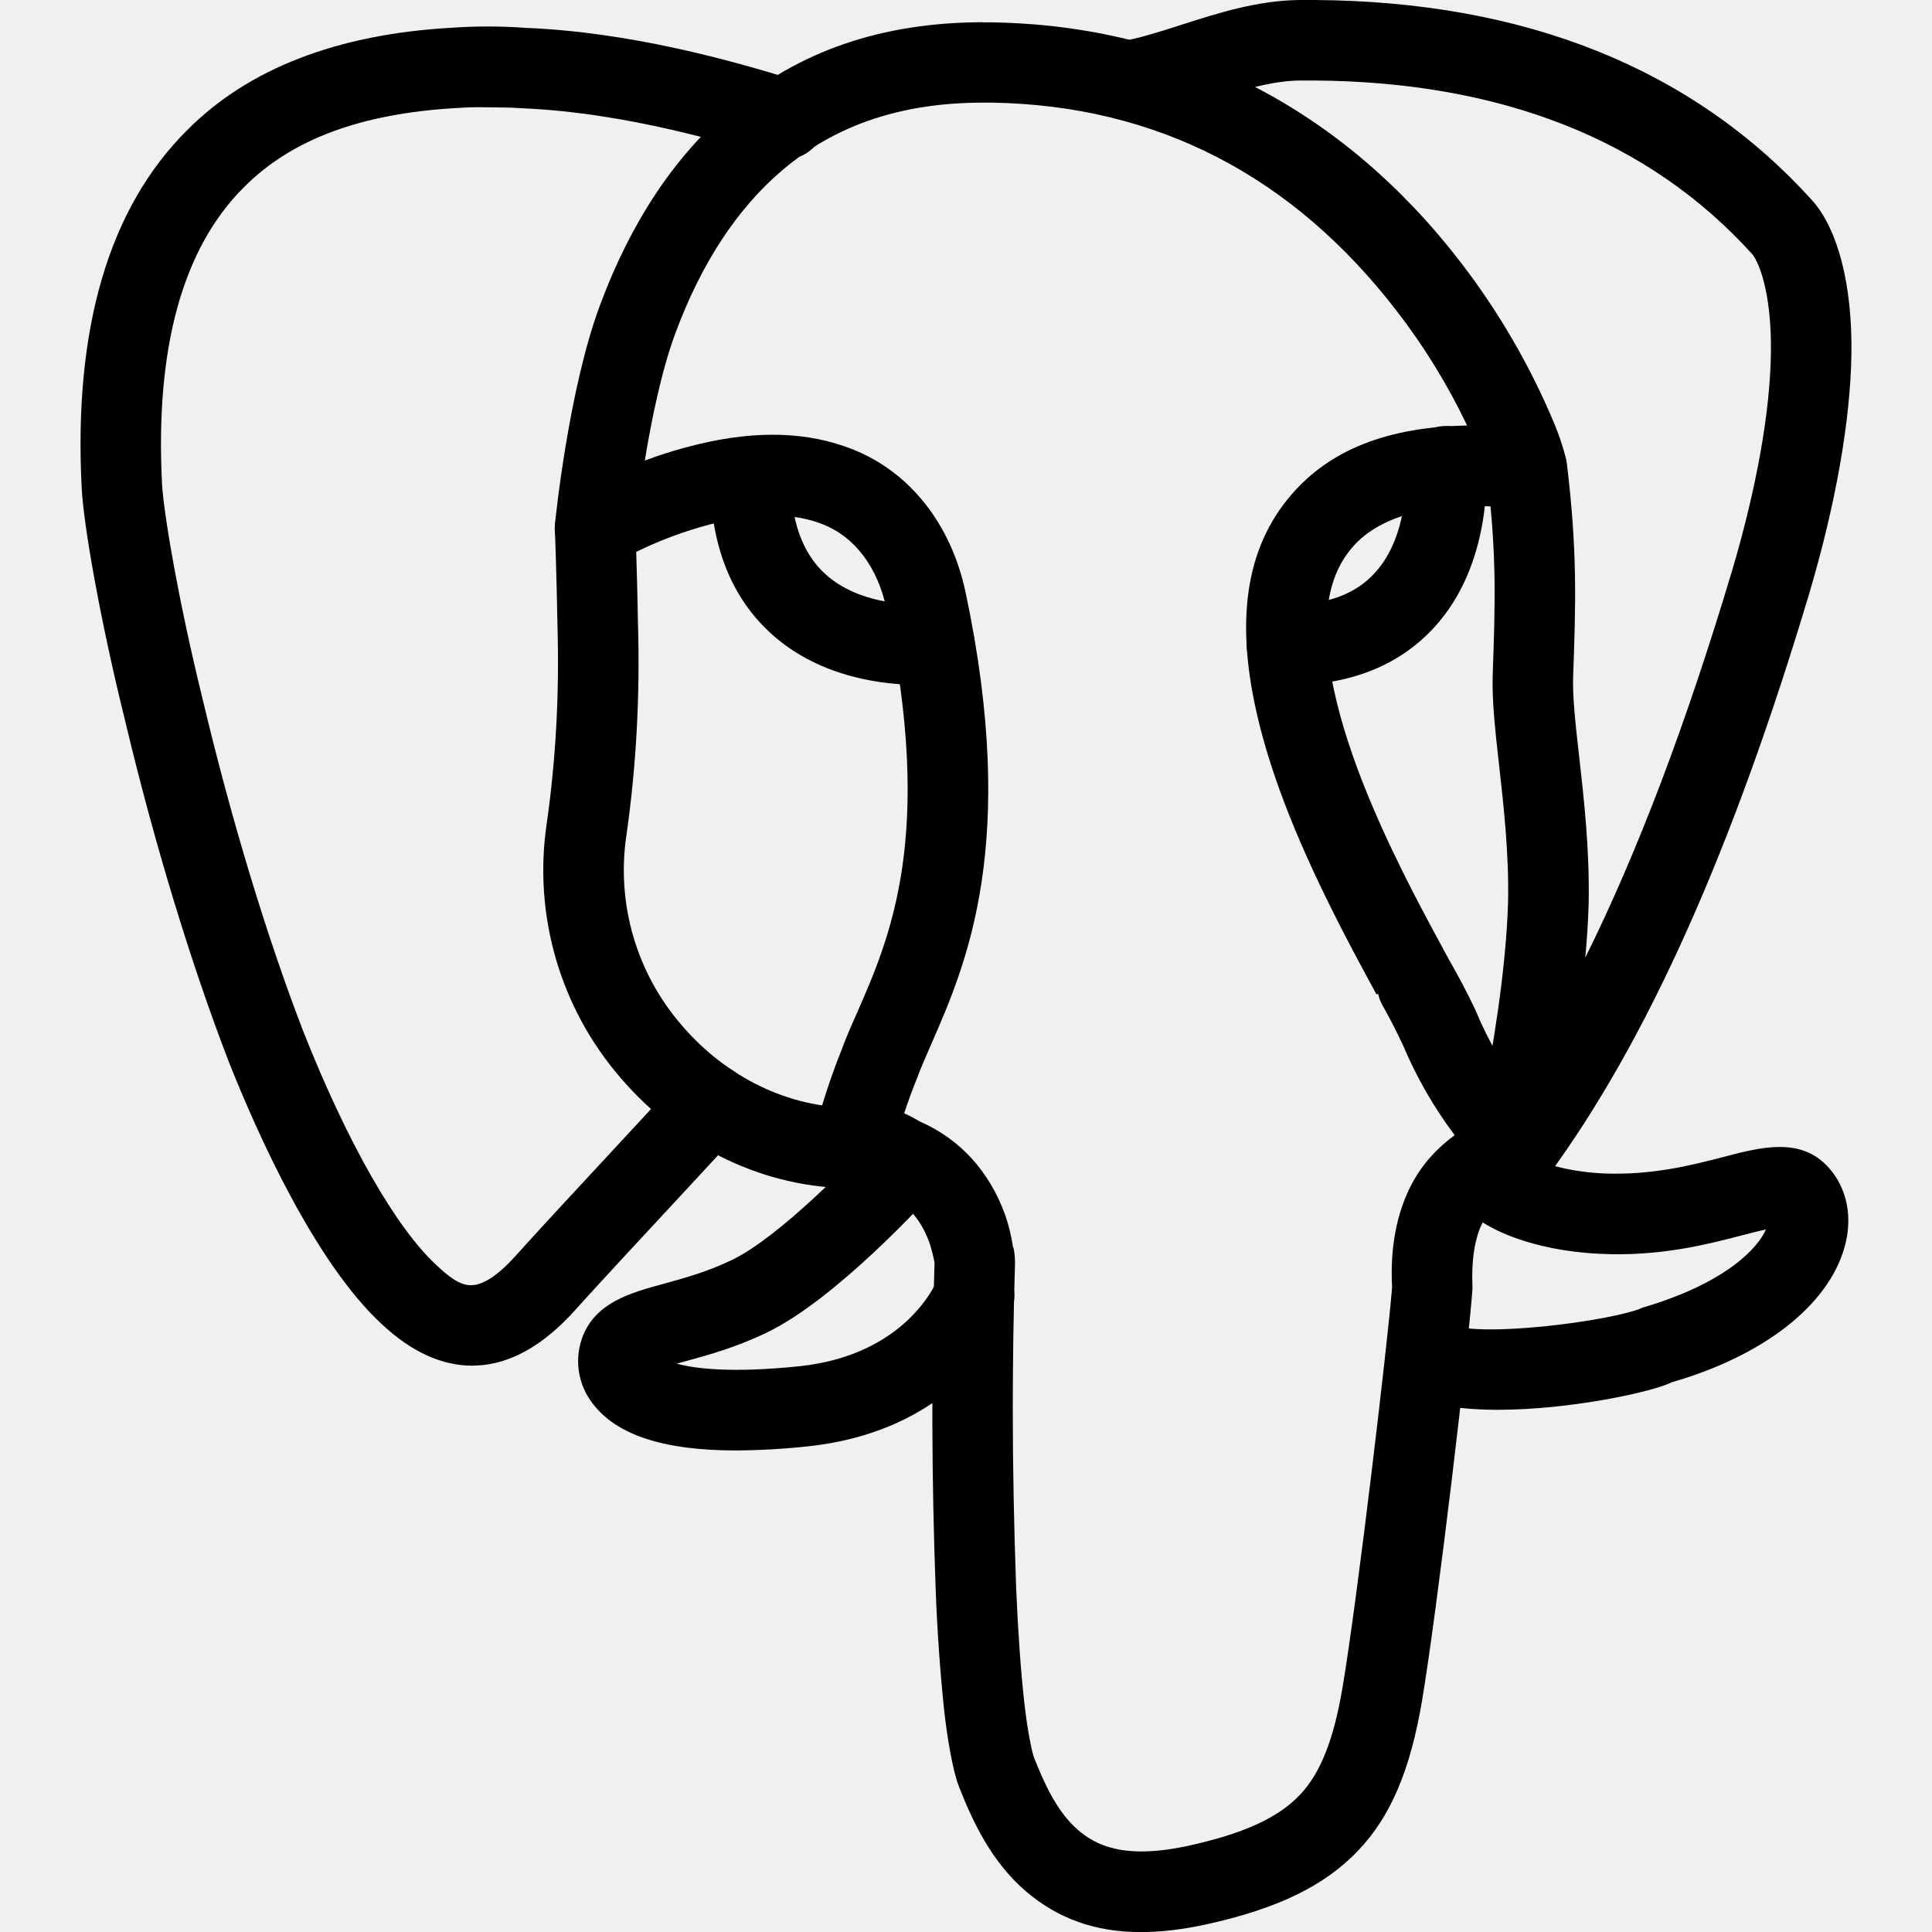
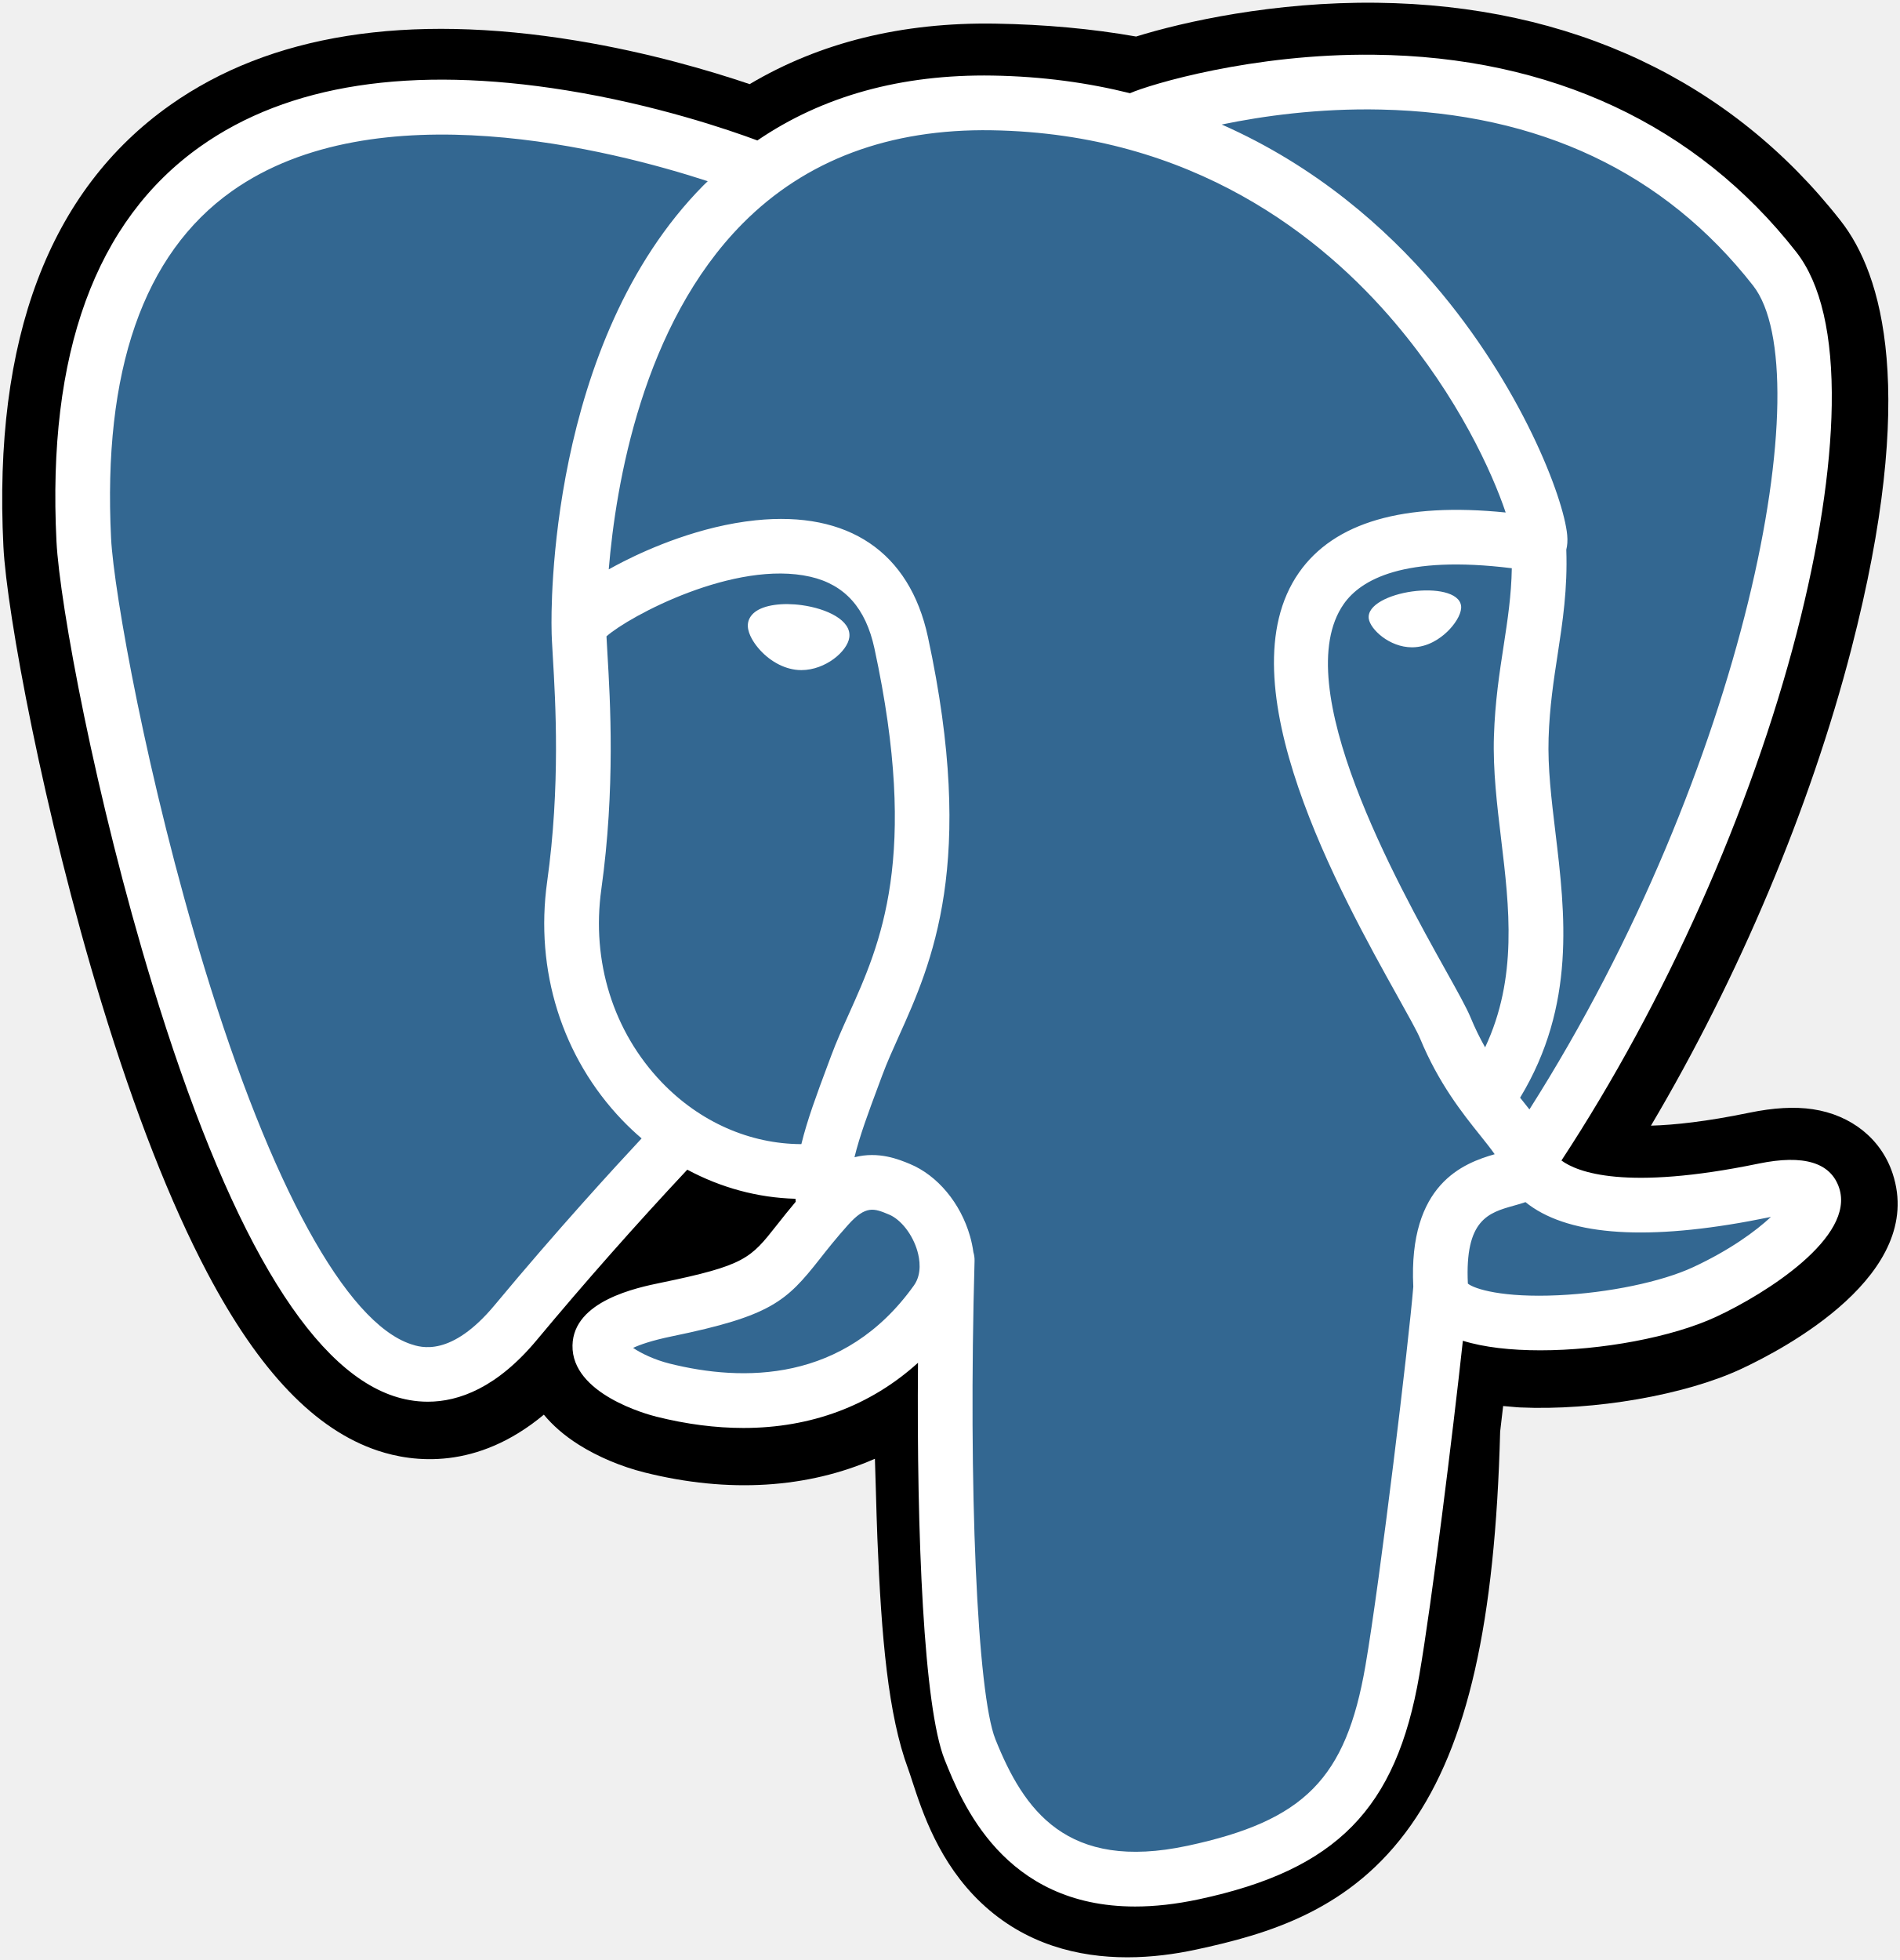
- <svg xmlns="http://www.w3.org/2000/svg" viewBox="0 0 24 24" id="postgresql">
-   <path d="M18.609 17.513c-.462 0-.891-.059-1.159-.223a.5.5 0 1 1 .521-.854c.338.201 2.084-.029 2.437-.193 1.042-.307 1.433-.746 1.529-.971-.086.019-.19.046-.282.07-.436.113-1.032.271-1.785.233-.861-.041-1.391-.321-1.551-.464a.499.499 0 0 1 .648-.761c.036.021.348.197.951.227.601.024 1.091-.101 1.484-.203.476-.125.968-.254 1.313.129.232.258.304.621.197.996-.205.72-1.008 1.345-2.148 1.673-.224.116-1.254.341-2.155.341zm-12.742-.548c-.38 0-.756-.172-1.12-.512-.833-.766-1.552-2.373-1.905-3.264-.472-1.223-.93-2.73-1.291-4.249-.319-1.292-.511-2.422-.536-2.87-.103-1.99.338-3.488 1.31-4.453C3.082.854 4.186.426 5.604.345a6.47 6.47 0 0 1 .924.001c1.288.052 2.534.397 3.356.652a.5.5 0 1 1-.295.955c-.49-.151-1.792-.556-3.123-.609-.136-.011-.27-.008-.406-.011a4.177 4.177 0 0 0-.389.009c-1.19.068-2.05.39-2.639.982-.764.759-1.106 2-1.019 3.693.019.333.189 1.388.509 2.688.352 1.48.795 2.941 1.25 4.119.546 1.376 1.149 2.433 1.654 2.896.125.116.288.263.45.244.064-.003.246-.044.533-.368.312-.347.794-.865 1.241-1.347l.807-.872a.5.5 0 0 1 .739.676l-.812.877c-.443.477-.921.991-1.228 1.332-.395.445-.811.683-1.234.701l-.055.002z" />
-   <path d="M14.172 24.001c-.567 0-1.032-.167-1.431-.509-.424-.365-.657-.86-.828-1.297-.079-.199-.146-.613-.183-.935a22.49 22.49 0 0 1-.106-1.496 60.893 60.893 0 0 1-.015-4.081 1.932 1.932 0 0 0-.067-.256c-.056-.153-.193-.432-.466-.547-.052-.023-.1-.05-.153-.081-.084-.05-.117-.067-.185-.067a.52.52 0 0 1-.495-.129.5.5 0 0 1-.145-.473c.103-.387.228-.769.351-1.074.051-.142.123-.307.202-.485.405-.925.959-2.191.362-5.006-.111-.52-.392-.894-.792-1.052-.351-.139-.781-.144-1.316-.02a4.91 4.91 0 0 0-1.266.503.499.499 0 0 1-.745-.484c.006-.069.171-1.673.555-2.709.381-1.033.926-1.856 1.62-2.447C9.924.632 10.951.279 12.21.276l.001.002h.121c2.335.039 4.342 1.069 5.812 2.979a8.917 8.917 0 0 1 1.168 2.015c.054.13.083.222.11.312.049.16.029.381-.078.51-.106.13-.259.24-.423.226-1.044-.109-1.76.055-2.125.483-.346.402-.408 1.03-.19 1.921.213.871.641 1.759.943 2.351.154.3.302.571.427.802l.035.064.009.015c.1.177.196.354.309.592a4.331 4.331 0 0 0 .636 1.078c.093.119.183.24.284.386a.503.503 0 0 1-.273.763 1.5 1.5 0 0 0-.202.073.764.764 0 0 0-.349.325c-.105.195-.149.476-.133.833-.05.712-.436 3.984-.627 5.121-.146.863-.39 1.437-.79 1.858-.417.44-1.002.726-1.898.922-.29.063-.557.094-.805.094zm-1.588-8.509c.009 0 .025.098.025.194a60.854 60.854 0 0 0-.028 1.814c0 .745.016 1.485.042 2.224.023.55.058 1.038.101 1.424.043.384.1.629.12.682.126.322.29.682.548.903.214.184.562.372 1.369.196.688-.151 1.116-.347 1.387-.633.256-.27.419-.682.53-1.337.184-1.088.568-4.347.615-4.97-.026-.488.056-.93.25-1.291.125-.234.308-.438.528-.596a5.29 5.29 0 0 1-.641-1.114 7.348 7.348 0 0 0-.238-.468c-.008-.013-.016-.025-.023-.039l.001-.001-.003-.006h-.001l-.01-.021-.004-.006v-.001a.558.558 0 0 1-.033-.1l-.021.005c-.128-.236-.28-.516-.438-.824-.518-1.011-.844-1.827-1.025-2.568-.299-1.227-.167-2.145.403-2.809.479-.561 1.198-.846 2.187-.864a7.816 7.816 0 0 0-.873-1.421c-1.296-1.685-2.988-2.556-5.028-2.59h-.114c-1.012.001-1.828.275-2.494.841-.56.477-1.008 1.16-1.329 2.031-.17.46-.295 1.074-.377 1.574.222-.083.446-.151.666-.203.74-.177 1.367-.153 1.914.063.712.281 1.223.928 1.404 1.773.663 3.13.008 4.625-.425 5.615-.069.158-.133.304-.184.442-.052.128-.104.27-.153.419.083.036.15.075.199.104.496.217.857.617 1.052 1.148.047.134.08.27.101.41z" />
-   <path d="M10.583 14.76c-1.078 0-2.124-.498-2.87-1.366a3.944 3.944 0 0 1-.922-3.16c.114-.793.159-1.624.134-2.468-.011-.644-.032-1.186-.032-1.188a.501.501 0 0 1 .48-.52c.275.004.509.204.519.48 0 0 .022.553.033 1.203.027.896-.021 1.784-.144 2.638a2.941 2.941 0 0 0 .691 2.361c.556.647 1.326 1.019 2.111 1.019a.5.5 0 0 1 0 1.001zm8.257.034a.507.507 0 0 1-.354-.146c-.204-.204-.174-.371-.061-.992.105-.584.283-1.562.309-2.459.011-.597-.054-1.176-.111-1.686-.049-.435-.091-.81-.08-1.132.031-.895.052-1.484-.072-2.501a.501.501 0 0 1 .436-.557.493.493 0 0 1 .557.436c.133 1.095.11 1.75.078 2.656-.008.248.03.59.075.985.061.541.13 1.154.118 1.822-.007.225-.021.451-.042.676.651-1.312 1.255-2.906 1.826-4.815.304-1.029.47-1.964.48-2.699.011-.781-.165-1.15-.234-1.227C20.482 1.738 18.649 1.014 16.319 1h-.178c-.362.006-.748.129-1.155.259-.292.093-.58.184-.864.237a.5.5 0 0 1-.186-.982c.246-.047.494-.127.746-.208.459-.147.934-.298 1.452-.306h.188c2.625.015 4.705.851 6.185 2.484.325.36.504 1.057.492 1.911-.012.826-.192 1.854-.522 2.971-.955 3.192-2.012 5.555-3.234 7.224a.5.5 0 0 1-.365.202c-.012.002-.025.002-.038.002z" />
-   <path d="M9.142 18.018c-.898 0-1.483-.192-1.779-.582a.857.857 0 0 1-.122-.841c.167-.419.595-.536 1.009-.649.254-.07.542-.149.846-.296.584-.283 1.5-1.225 1.805-1.563a.5.5 0 0 1 .744.668c-.125.14-1.249 1.377-2.114 1.796-.386.187-.735.282-1.016.359l-.109.03c.241.065.696.117 1.525.032 1.313-.139 1.688-1.019 1.704-1.056a.5.5 0 0 1 .932.363c-.023.061-.588 1.482-2.531 1.688a8.722 8.722 0 0 1-.894.051zm2.272-9.51c-.402 0-1.207-.076-1.82-.624-.513-.457-.773-1.119-.773-1.966a.5.5 0 0 1 1 0c0 .547.146.956.434 1.216.496.447 1.29.369 1.299.369a.496.496 0 0 1 .55.442.5.5 0 0 1-.439.552c-.014.001-.106.011-.251.011zm4.573.006a.5.5 0 0 1 0-1c.49 0 .847-.129 1.091-.396.439-.479.385-1.264.385-1.271a.5.5 0 1 1 .996-.086c.004.05.097 1.227-.644 2.034-.437.476-1.052.719-1.828.719z" />
+ <svg xmlns="http://www.w3.org/2000/svg" width="2424" height="2500" preserveAspectRatio="xMinYMin meet" viewBox="0 0 256 264" id="postgresql">
+   <path d="M255.008 158.086c-1.535-4.649-5.556-7.887-10.756-8.664-2.452-.366-5.26-.21-8.583.475-5.792 1.195-10.089 1.65-13.225 1.738 11.837-19.985 21.462-42.775 27.003-64.228 8.96-34.689 4.172-50.492-1.423-57.64C233.217 10.847 211.614.683 185.552.372c-13.903-.17-26.108 2.575-32.475 4.549-5.928-1.046-12.302-1.63-18.99-1.738-12.537-.2-23.614 2.533-33.079 8.15-5.24-1.772-13.65-4.27-23.362-5.864-22.842-3.75-41.252-.828-54.718 8.685C6.622 25.672-.937 45.684.461 73.634c.444 8.874 5.408 35.874 13.224 61.48 4.492 14.718 9.282 26.94 14.237 36.33 7.027 13.315 14.546 21.156 22.987 23.972 4.731 1.576 13.327 2.68 22.368-4.85 1.146 1.388 2.675 2.767 4.704 4.048 2.577 1.625 5.728 2.953 8.875 3.74 11.341 2.835 21.964 2.126 31.027-1.848.056 1.612.099 3.152.135 4.482.06 2.157.12 4.272.199 6.25.537 13.374 1.447 23.773 4.143 31.049.148.4.347 1.01.557 1.657 1.345 4.118 3.594 11.012 9.316 16.411 5.925 5.593 13.092 7.308 19.656 7.308 3.292 0 6.433-.432 9.188-1.022 9.82-2.105 20.973-5.311 29.041-16.799 7.628-10.86 11.336-27.217 12.007-52.99.087-.729.167-1.425.244-2.088l.16-1.362 1.797.158.463.031c10.002.456 22.232-1.665 29.743-5.154 5.935-2.754 24.954-12.795 20.476-26.351" />
+   <path fill="#336791" d="M237.906 160.722c-29.74 6.135-31.785-3.934-31.785-3.934 31.4-46.593 44.527-105.736 33.2-120.211-30.904-39.485-84.399-20.811-85.292-20.327l-.287.052c-5.876-1.22-12.451-1.946-19.842-2.067-13.456-.22-23.664 3.528-31.41 9.402 0 0-95.43-39.314-90.991 49.444.944 18.882 27.064 142.873 58.218 105.422 11.387-13.695 22.39-25.274 22.39-25.274 5.464 3.63 12.006 5.482 18.864 4.817l.533-.452c-.166 1.7-.09 3.363.213 5.332-8.026 8.967-5.667 10.541-21.711 13.844-16.235 3.346-6.698 9.302-.471 10.86 7.549 1.887 25.013 4.561 36.813-11.958l-.47 1.885c3.144 2.519 5.352 16.383 4.982 28.952-.37 12.568-.617 21.197 1.86 27.937 2.479 6.74 4.948 21.905 26.04 17.386 17.623-3.777 26.756-13.564 28.027-29.89.901-11.606 2.942-9.89 3.07-20.267l1.637-4.912c1.887-15.733.3-20.809 11.157-18.448l2.64.232c7.99.363 18.45-1.286 24.589-4.139 13.218-6.134 21.058-16.377 8.024-13.686h.002" />
+   <path fill="#FFF" d="M108.076 81.525c-2.68-.373-5.107-.028-6.335.902-.69.523-.904 1.129-.962 1.546-.154 1.105.62 2.327 1.096 2.957 1.346 1.784 3.312 3.01 5.258 3.28.282.04.563.058.842.058 3.245 0 6.196-2.527 6.456-4.392.325-2.336-3.066-3.893-6.355-4.35M196.86 81.599c-.256-1.831-3.514-2.353-6.606-1.923-3.088.43-6.082 1.824-5.832 3.659.2 1.427 2.777 3.863 5.827 3.863.258 0 .518-.017.78-.054 2.036-.282 3.53-1.575 4.24-2.32 1.08-1.136 1.706-2.402 1.591-3.225" />
+   <path fill="#FFF" d="M247.802 160.025c-1.134-3.429-4.784-4.532-10.848-3.28-18.005 3.716-24.453 1.142-26.57-.417 13.995-21.32 25.508-47.092 31.719-71.137 2.942-11.39 4.567-21.968 4.7-30.59.147-9.463-1.465-16.417-4.789-20.665-13.402-17.125-33.072-26.311-56.882-26.563-16.369-.184-30.199 4.005-32.88 5.183-5.646-1.404-11.801-2.266-18.502-2.376-12.288-.199-22.91 2.743-31.704 8.74-3.82-1.422-13.692-4.811-25.765-6.756-20.872-3.36-37.458-.814-49.294 7.571-14.123 10.006-20.643 27.892-19.38 53.16.425 8.501 5.269 34.653 12.913 59.698 10.062 32.964 21 51.625 32.508 55.464 1.347.449 2.9.763 4.613.763 4.198 0 9.345-1.892 14.7-8.33a529.832 529.832 0 0 1 20.261-22.926c4.524 2.428 9.494 3.784 14.577 3.92.01.133.023.266.035.398a117.66 117.66 0 0 0-2.57 3.175c-3.522 4.471-4.255 5.402-15.592 7.736-3.225.666-11.79 2.431-11.916 8.435-.136 6.56 10.125 9.315 11.294 9.607 4.074 1.02 7.999 1.523 11.742 1.523 9.103 0 17.114-2.992 23.516-8.781-.197 23.386.778 46.43 3.586 53.451 2.3 5.748 7.918 19.795 25.664 19.794 2.604 0 5.47-.303 8.623-.979 18.521-3.97 26.564-12.156 29.675-30.203 1.665-9.645 4.522-32.676 5.866-45.03 2.836.885 6.487 1.29 10.434 1.289 8.232 0 17.731-1.749 23.688-4.514 6.692-3.108 18.768-10.734 16.578-17.36zm-44.106-83.48c-.061 3.647-.563 6.958-1.095 10.414-.573 3.717-1.165 7.56-1.314 12.225-.147 4.54.42 9.26.968 13.825 1.108 9.22 2.245 18.712-2.156 28.078a36.508 36.508 0 0 1-1.95-4.009c-.547-1.326-1.735-3.456-3.38-6.404-6.399-11.476-21.384-38.35-13.713-49.316 2.285-3.264 8.084-6.62 22.64-4.813zm-17.644-61.787c21.334.471 38.21 8.452 50.158 23.72 9.164 11.711-.927 64.998-30.14 110.969a171.33 171.33 0 0 0-.886-1.117l-.37-.462c7.549-12.467 6.073-24.802 4.759-35.738-.54-4.488-1.05-8.727-.92-12.709.134-4.22.692-7.84 1.232-11.34.663-4.313 1.338-8.776 1.152-14.037.139-.552.195-1.204.122-1.978-.475-5.045-6.235-20.144-17.975-33.81-6.422-7.475-15.787-15.84-28.574-21.482 5.5-1.14 13.021-2.203 21.442-2.016zM66.674 175.778c-5.9 7.094-9.974 5.734-11.314 5.288-8.73-2.912-18.86-21.364-27.791-50.624-7.728-25.318-12.244-50.777-12.602-57.916-1.128-22.578 4.345-38.313 16.268-46.769 19.404-13.76 51.306-5.524 64.125-1.347-.184.182-.376.352-.558.537-21.036 21.244-20.537 57.54-20.485 59.759-.002.856.07 2.068.168 3.735.362 6.105 1.036 17.467-.764 30.334-1.672 11.957 2.014 23.66 10.111 32.109a36.275 36.275 0 0 0 2.617 2.468c-3.604 3.86-11.437 12.396-19.775 22.426zm22.479-29.993c-6.526-6.81-9.49-16.282-8.133-25.99 1.9-13.592 1.199-25.43.822-31.79-.053-.89-.1-1.67-.127-2.285 3.073-2.725 17.314-10.355 27.47-8.028 4.634 1.061 7.458 4.217 8.632 9.645 6.076 28.103.804 39.816-3.432 49.229-.873 1.939-1.698 3.772-2.402 5.668l-.546 1.466c-1.382 3.706-2.668 7.152-3.465 10.424-6.938-.02-13.687-2.984-18.819-8.34zm1.065 37.9c-2.026-.506-3.848-1.385-4.917-2.114.893-.42 2.482-.992 5.238-1.56 13.337-2.745 15.397-4.683 19.895-10.394 1.031-1.31 2.2-2.794 3.819-4.602l.002-.002c2.411-2.7 3.514-2.242 5.514-1.412 1.621.67 3.2 2.702 3.84 4.938.303 1.056.643 3.06-.47 4.62-9.396 13.156-23.088 12.987-32.921 10.526zm69.799 64.952c-16.316 3.496-22.093-4.829-25.9-14.346-2.457-6.144-3.665-33.85-2.808-64.447.011-.407-.047-.8-.159-1.17a15.444 15.444 0 0 0-.456-2.162c-1.274-4.452-4.379-8.176-8.104-9.72-1.48-.613-4.196-1.738-7.46-.903.696-2.868 1.903-6.107 3.212-9.614l.549-1.475c.618-1.663 1.394-3.386 2.214-5.21 4.433-9.848 10.504-23.337 3.915-53.81-2.468-11.414-10.71-16.988-23.204-15.693-7.49.775-14.343 3.797-17.761 5.53-.735.372-1.407.732-2.035 1.082.954-11.5 4.558-32.992 18.04-46.59 8.489-8.56 19.794-12.788 33.568-12.56 27.14.444 44.544 14.372 54.366 25.979 8.464 10.001 13.047 20.076 14.876 25.51-13.755-1.399-23.11 1.316-27.852 8.096-10.317 14.748 5.644 43.372 13.315 57.129 1.407 2.521 2.621 4.7 3.003 5.626 2.498 6.054 5.732 10.096 8.093 13.046.724.904 1.426 1.781 1.96 2.547-4.166 1.201-11.649 3.976-10.967 17.847-.55 6.96-4.461 39.546-6.448 51.059-2.623 15.21-8.22 20.875-23.957 24.25zm68.104-77.936c-4.26 1.977-11.389 3.46-18.161 3.779-7.48.35-11.288-.838-12.184-1.569-.42-8.644 2.797-9.547 6.202-10.503.535-.15 1.057-.297 1.561-.473.313.255.656.508 1.032.756 6.012 3.968 16.735 4.396 31.874 1.271l.166-.033c-2.042 1.909-5.536 4.471-10.49 6.772z" />
</svg>
